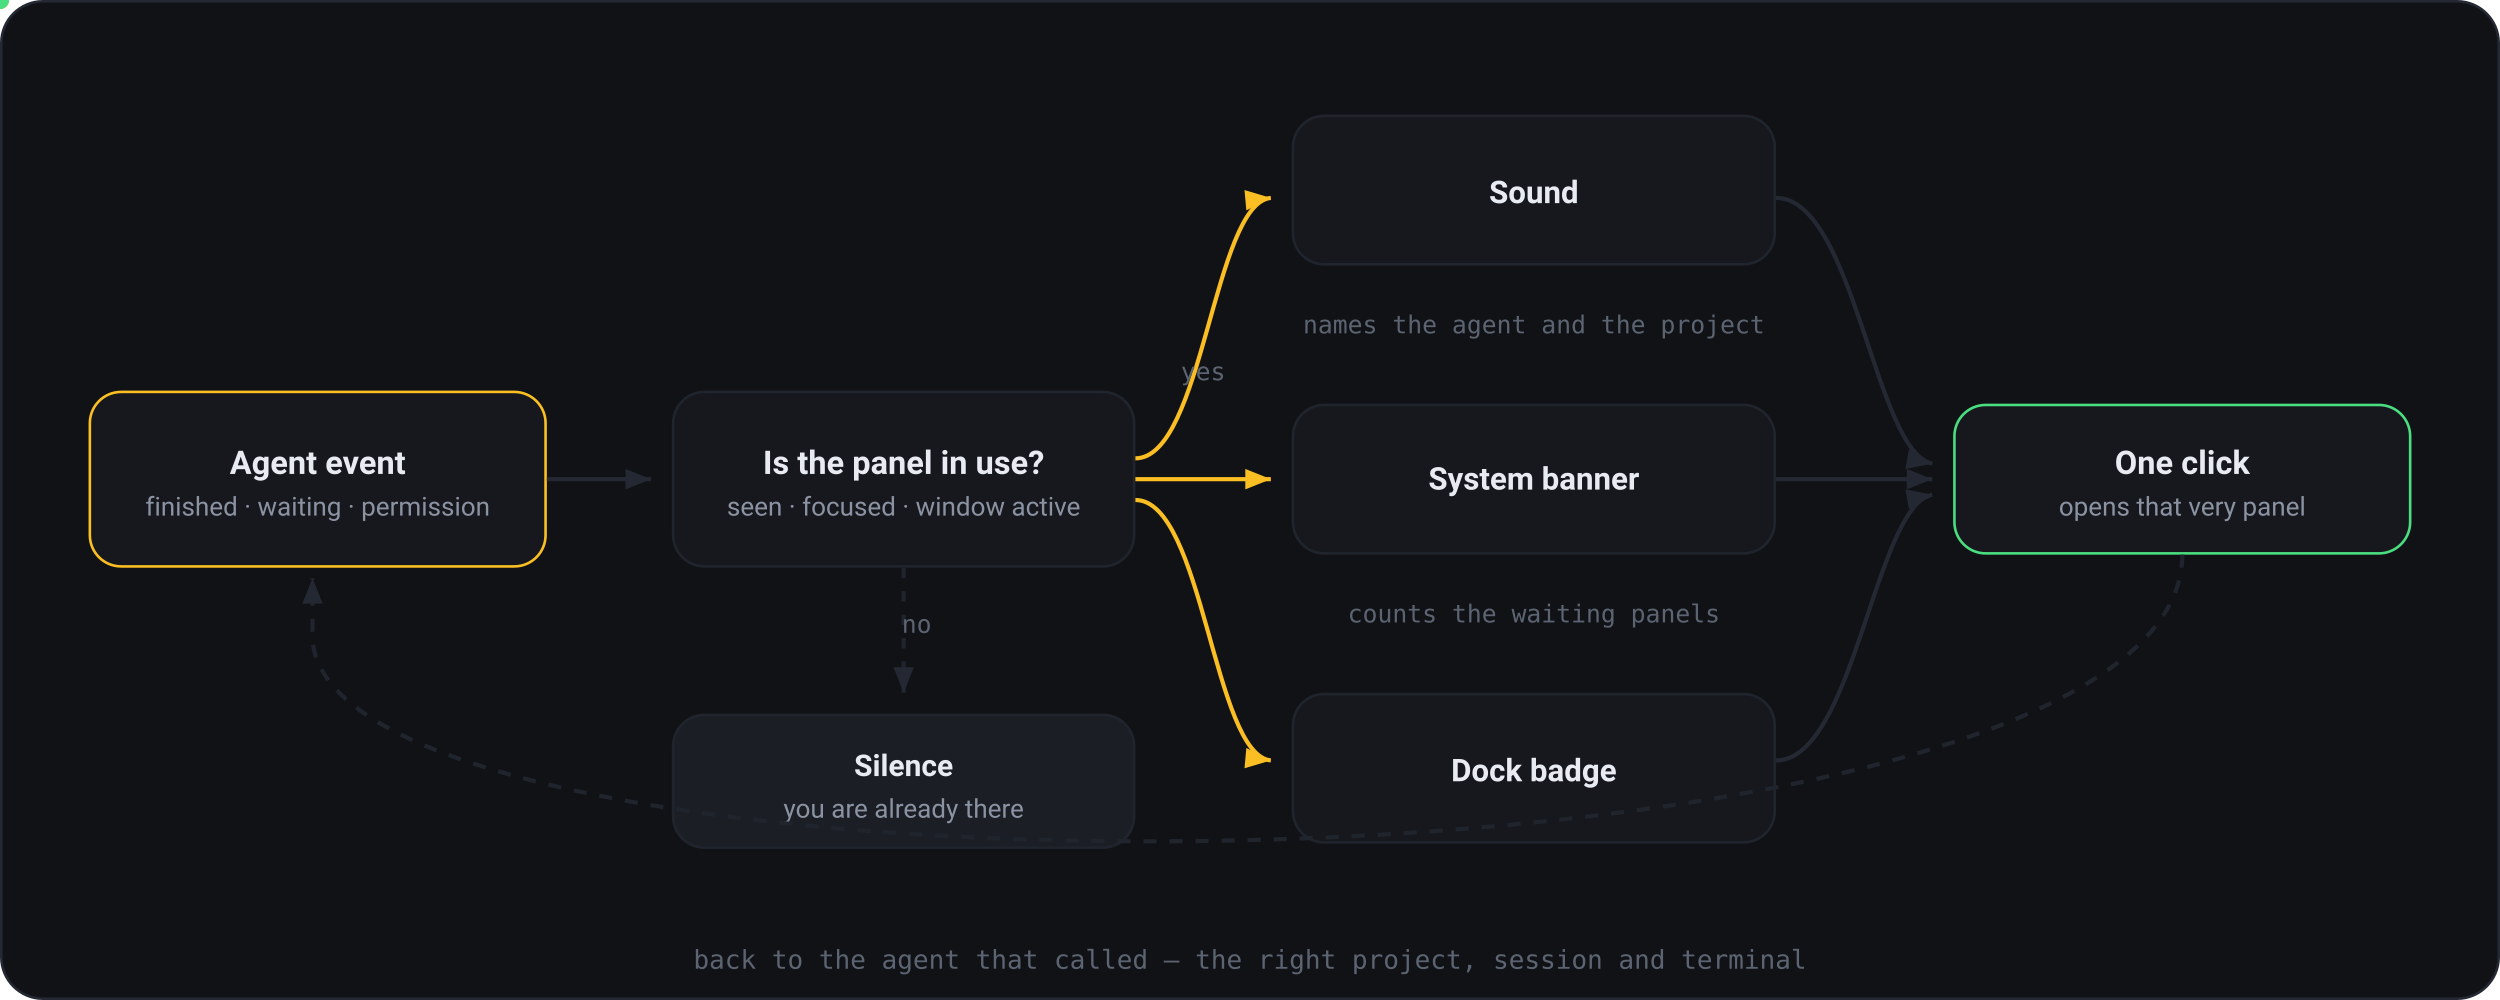
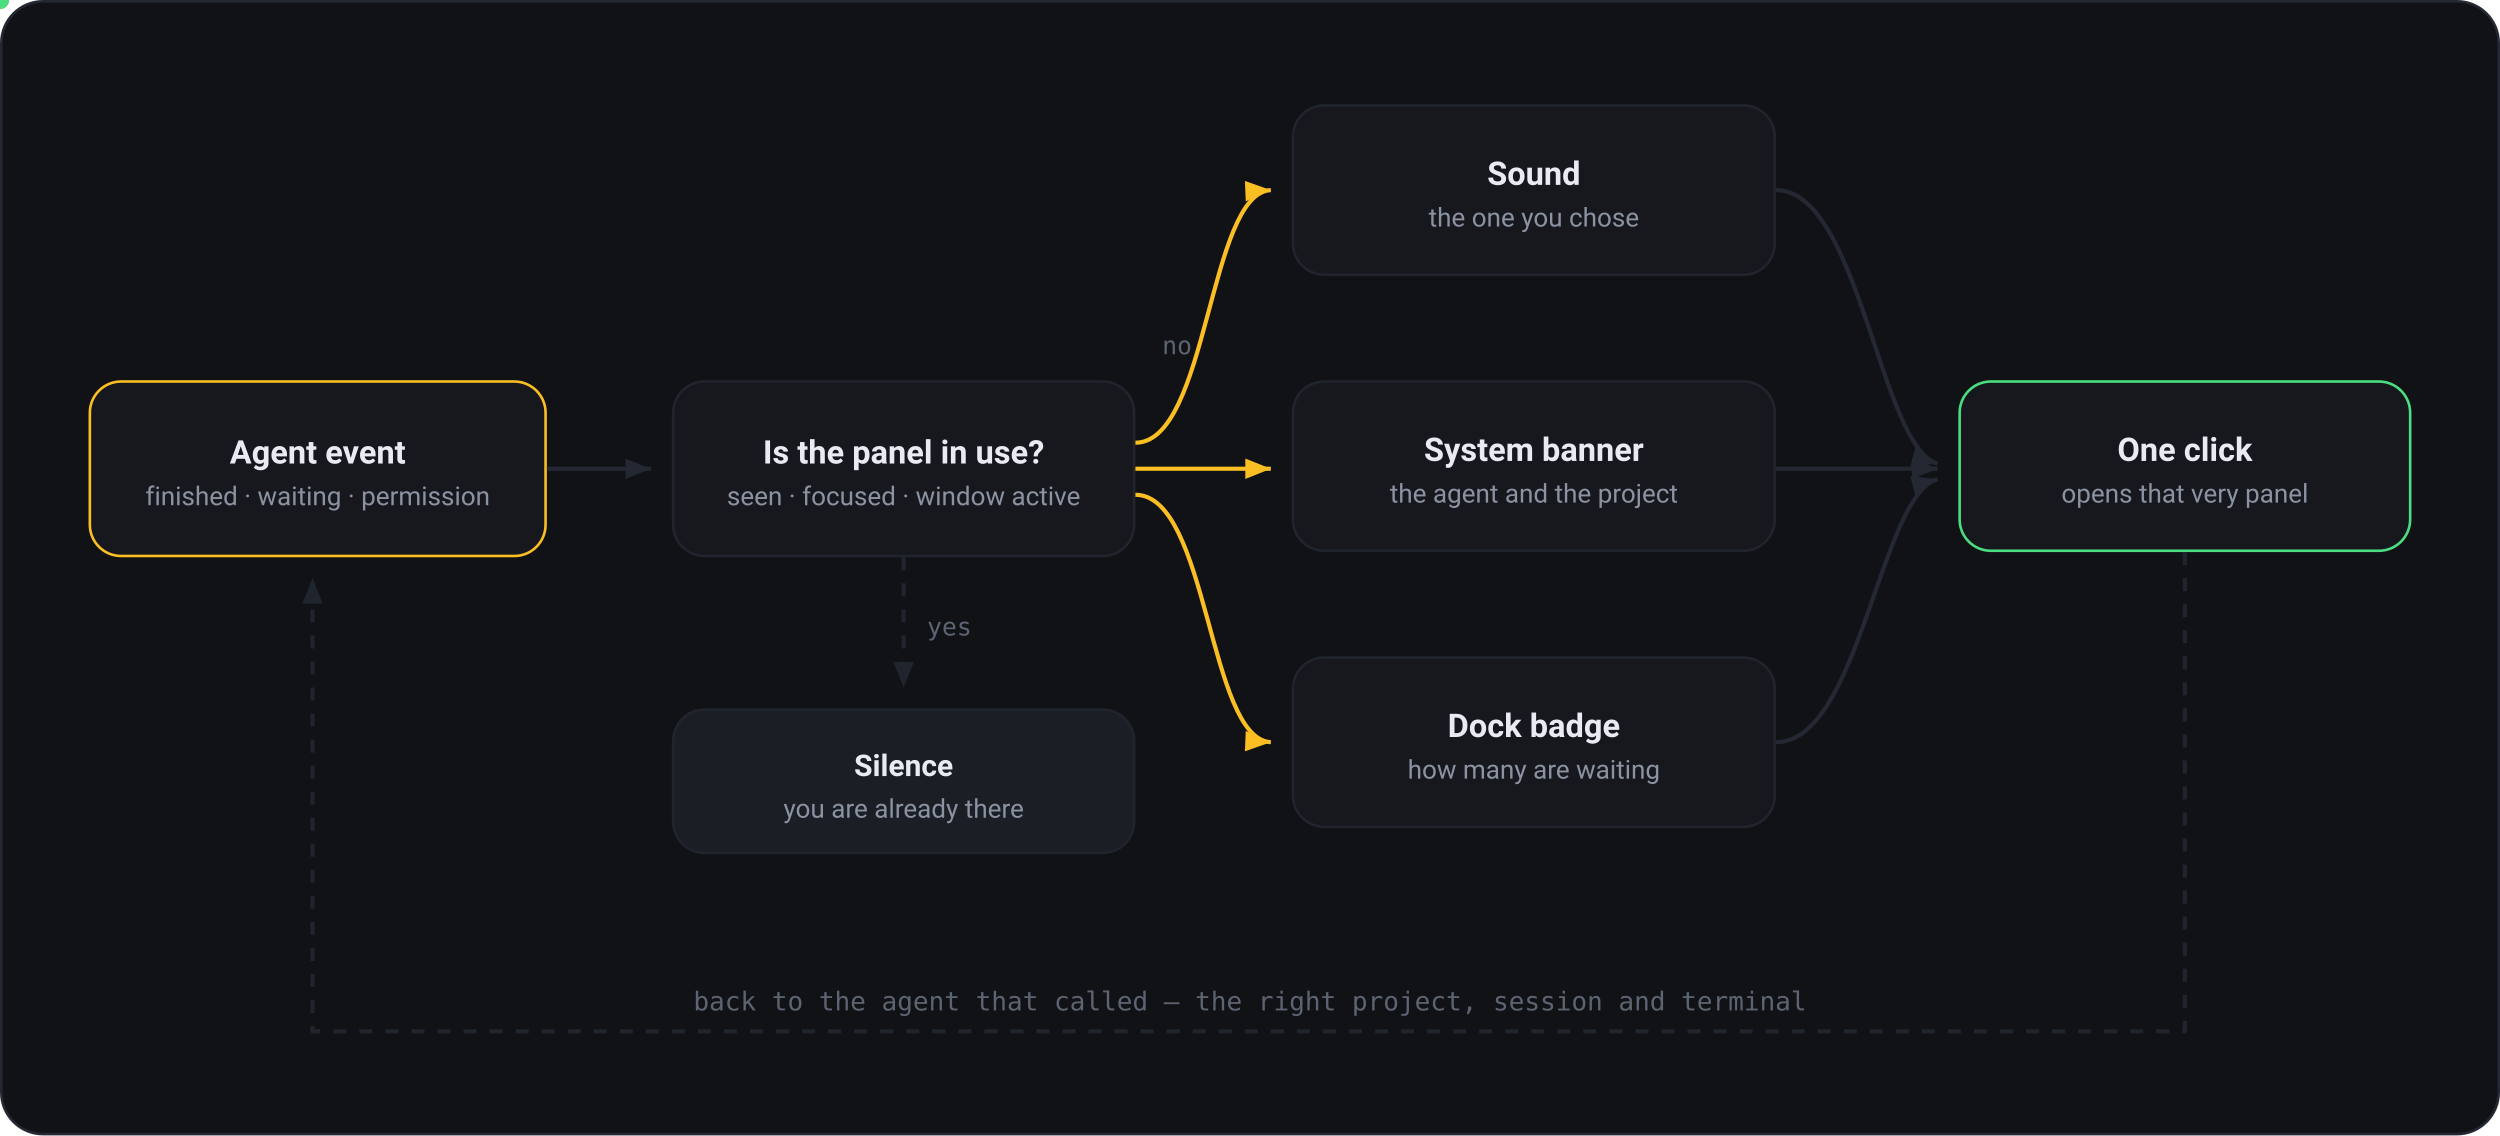
- <svg xmlns="http://www.w3.org/2000/svg" xmlns:xlink="http://www.w3.org/1999/xlink" viewBox="0 0 960 384" width="960" height="384" role="img" aria-label="Путь сигнала: событие агента, проверка занятости панели, звук, баннер и счётчик в доке, возврат к нужной панели">
+ <svg xmlns="http://www.w3.org/2000/svg" xmlns:xlink="http://www.w3.org/1999/xlink" viewBox="0 0 960 436" width="960" height="436" role="img" aria-label="Событие агента: если панель на виду — тишина, иначе звук, системный баннер и счётчик в доке, и один клик открывает ту самую панель">
  <defs>
-     <marker id="a_dim" viewBox="0 0 8 8" refX="7" refY="4" markerWidth="7" markerHeight="7" orient="auto">
+     <marker id="tip" viewBox="0 0 8 8" refX="7" refY="4" markerWidth="7" markerHeight="7" orient="auto">
      <path d="M0 1.2 L7 4 L0 6.8 z" fill="#232833" />
    </marker>
-     <marker id="a_amber" viewBox="0 0 8 8" refX="7" refY="4" markerWidth="7" markerHeight="7" orient="auto">
+     <marker id="tip_amber" viewBox="0 0 8 8" refX="7" refY="4" markerWidth="7" markerHeight="7" orient="auto">
      <path d="M0 1.2 L7 4 L0 6.8 z" fill="#fbbf24" />
+     </marker>
+     <marker id="tip_dim" viewBox="0 0 8 8" refX="7" refY="4" markerWidth="7" markerHeight="7" orient="auto">
+       <path d="M0 1.2 L7 4 L0 6.8 z" fill="#1f242d" />
    </marker>
  </defs>
  <style>
    text { font-family: -apple-system, BlinkMacSystemFont, 'Segoe UI', Roboto, sans-serif; }
    .m { font-family: ui-monospace, SFMono-Regular, Menlo, Consolas, monospace; }
    @media (prefers-reduced-motion: reduce) { .flow { display: none; } }
  </style>
-   <rect x="0.5" y="0.5" width="959" height="383" rx="16" fill="#101216" stroke="#232833" />
-   <rect x="34.5" y="150.5" width="175" height="67" rx="12" fill="#16181d" stroke="#fbbf24" />
-   <text x="122" y="182" font-size="12.5" font-weight="600" text-anchor="middle" fill="#e8ebf2">Agent event</text>
-   <text x="122" y="198" font-size="10" text-anchor="middle" fill="#8b93a3">finished · waiting · permission</text>
-   <rect x="258.5" y="150.5" width="177" height="67" rx="12" fill="#16181d" stroke="#1f242d" />
-   <text x="347" y="182" font-size="12.5" font-weight="600" text-anchor="middle" fill="#e8ebf2">Is the panel in use?</text>
-   <text x="347" y="198" font-size="10" text-anchor="middle" fill="#8b93a3">seen · focused · window active</text>
-   <rect x="258.5" y="274.5" width="177" height="51" rx="12" fill="#1b1e25" stroke="#1f242d" />
+   <rect x="0.5" y="0.5" width="959" height="435" rx="16" fill="#101216" stroke="#232833" />
+   <rect x="34.5" y="146.5" width="175" height="67" rx="12" fill="#16181d" stroke="#fbbf24" />
+   <text x="122" y="178" font-size="12.5" font-weight="600" text-anchor="middle" fill="#e8ebf2">Agent event</text>
+   <text x="122" y="194" font-size="10" text-anchor="middle" fill="#8b93a3">finished · waiting · permission</text>
+   <rect x="258.5" y="146.5" width="177" height="67" rx="12" fill="#16181d" stroke="#1f242d" />
+   <text x="347" y="178" font-size="12.5" font-weight="600" text-anchor="middle" fill="#e8ebf2">Is the panel in use?</text>
+   <text x="347" y="194" font-size="10" text-anchor="middle" fill="#8b93a3">seen · focused · window active</text>
+   <rect x="258.5" y="272.5" width="177" height="55" rx="12" fill="#1b1e25" stroke="#1f242d" />
  <text x="347" y="298" font-size="11.5" font-weight="600" text-anchor="middle" fill="#e8ebf2">Silence</text>
  <text x="347" y="314" font-size="10" text-anchor="middle" fill="#8b93a3">you are already there</text>
-   <rect x="496.5" y="44.5" width="185" height="57" rx="12" fill="#16181d" stroke="#1f242d" />
-   <text x="589" y="78" font-size="12" font-weight="600" text-anchor="middle" fill="#e8ebf2">Sound</text>
-   <rect x="496.5" y="155.5" width="185" height="57" rx="12" fill="#16181d" stroke="#1f242d" />
-   <text x="589" y="188" font-size="12" font-weight="600" text-anchor="middle" fill="#e8ebf2">System banner</text>
-   <rect x="496.5" y="266.5" width="185" height="57" rx="12" fill="#16181d" stroke="#1f242d" />
-   <text x="589" y="300" font-size="12" font-weight="600" text-anchor="middle" fill="#e8ebf2">Dock badge</text>
-   <text class="m" x="589" y="128" font-size="9.5" text-anchor="middle" fill="#5c6472">names the agent and the project</text>
-   <text class="m" x="589" y="239" font-size="9.5" text-anchor="middle" fill="#5c6472">counts the waiting panels</text>
-   <rect x="750.5" y="155.5" width="175" height="57" rx="12" fill="#16181d" stroke="#4ade80" />
-   <text x="838" y="182" font-size="12.5" font-weight="600" text-anchor="middle" fill="#e8ebf2">One click</text>
-   <text x="838" y="198" font-size="10" text-anchor="middle" fill="#8b93a3">opens that very panel</text>
-   <path id="a1" d="M210 184 H250" fill="none" stroke="#232833" stroke-width="1.6" marker-end="url(#a_dim)" />
-   <path id="a2" d="M436 176 C462 176 466 78 488 76" fill="none" stroke="#fbbf24" stroke-width="1.6" marker-end="url(#a_amber)" />
-   <path id="a3" d="M436 184 H488" fill="none" stroke="#fbbf24" stroke-width="1.6" marker-end="url(#a_amber)" />
-   <path id="a4" d="M436 192 C462 192 466 290 488 292" fill="none" stroke="#fbbf24" stroke-width="1.6" marker-end="url(#a_amber)" />
-   <path id="a5" d="M347 218 V266" fill="none" stroke="#1f242d" stroke-width="1.6" stroke-dasharray="4 5" marker-end="url(#a_dim)" />
-   <path id="a6" d="M682 76 C712 76 720 174 742 178" fill="none" stroke="#232833" stroke-width="1.6" marker-end="url(#a_dim)" />
-   <path id="a7" d="M682 184 H742" fill="none" stroke="#232833" stroke-width="1.6" marker-end="url(#a_dim)" />
-   <path id="a8" d="M682 292 C712 292 720 194 742 190" fill="none" stroke="#232833" stroke-width="1.6" marker-end="url(#a_dim)" />
-   <path id="a9" d="M838 213 C838 352 120 356 120 244 V222" fill="none" stroke="#1f242d" stroke-width="1.6" stroke-dasharray="5 5" marker-end="url(#a_dim)" />
-   <text class="m" x="480" y="372" font-size="10" text-anchor="middle" fill="#5c6472">back to the agent that called — the right project, session and terminal</text>
-   <text class="m" x="352" y="243" font-size="9.5" text-anchor="middle" fill="#5c6472">no</text>
-   <text class="m" x="462" y="146" font-size="9.5" text-anchor="middle" fill="#5c6472">yes</text>
+   <rect x="496.5" y="40.5" width="185" height="65" rx="12" fill="#16181d" stroke="#1f242d" />
+   <text x="589" y="71" font-size="12.5" font-weight="600" text-anchor="middle" fill="#e8ebf2">Sound</text>
+   <text x="589" y="87" font-size="10" text-anchor="middle" fill="#8b93a3">the one you chose</text>
+   <rect x="496.5" y="146.5" width="185" height="65" rx="12" fill="#16181d" stroke="#1f242d" />
+   <text x="589" y="177" font-size="12.5" font-weight="600" text-anchor="middle" fill="#e8ebf2">System banner</text>
+   <text x="589" y="193" font-size="10" text-anchor="middle" fill="#8b93a3">the agent and the project</text>
+   <rect x="496.5" y="252.5" width="185" height="65" rx="12" fill="#16181d" stroke="#1f242d" />
+   <text x="589" y="283" font-size="12.5" font-weight="600" text-anchor="middle" fill="#e8ebf2">Dock badge</text>
+   <text x="589" y="299" font-size="10" text-anchor="middle" fill="#8b93a3">how many are waiting</text>
+   <rect x="752.5" y="146.5" width="173" height="65" rx="12" fill="#16181d" stroke="#4ade80" />
+   <text x="839" y="177" font-size="12.5" font-weight="600" text-anchor="middle" fill="#e8ebf2">One click</text>
+   <text x="839" y="193" font-size="10" text-anchor="middle" fill="#8b93a3">opens that very panel</text>
+   <path id="a1" d="M210 180 H250" fill="none" stroke="#232833" stroke-width="1.6" stroke-linejoin="round" marker-end="url(#tip)" />
+   <path id="a5" d="M347 214 V264" fill="none" stroke="#1f242d" stroke-width="1.6" stroke-linejoin="round" stroke-dasharray="5 5" marker-end="url(#tip_dim)" />
+   <text class="m" x="356" y="244" font-size="9.5" text-anchor="start" fill="#5c6472">yes</text>
+   <path id="a2" d="M436 170 C464 170 464 74 488 73" fill="none" stroke="#fbbf24" stroke-width="1.6" stroke-linejoin="round" marker-end="url(#tip_amber)" />
+   <path id="a3" d="M436 180 H488" fill="none" stroke="#fbbf24" stroke-width="1.6" stroke-linejoin="round" marker-end="url(#tip_amber)" />
+   <path id="a4" d="M436 190 C464 190 464 284 488 285" fill="none" stroke="#fbbf24" stroke-width="1.6" stroke-linejoin="round" marker-end="url(#tip_amber)" />
+   <text class="m" x="452" y="136" font-size="9.5" text-anchor="middle" fill="#5c6472">no</text>
+   <path id="a6" d="M682 73 C714 73 722 172 744 178" fill="none" stroke="#232833" stroke-width="1.6" stroke-linejoin="round" marker-end="url(#tip)" />
+   <path id="a7" d="M682 180 H744" fill="none" stroke="#232833" stroke-width="1.6" stroke-linejoin="round" marker-end="url(#tip)" />
+   <path id="a8" d="M682 285 C714 285 722 190 744 184" fill="none" stroke="#232833" stroke-width="1.6" stroke-linejoin="round" marker-end="url(#tip)" />
+   <path id="a9" d="M839 212 V396 H120 V222" fill="none" stroke="#1f242d" stroke-width="1.6" stroke-linejoin="round" stroke-dasharray="5 5" marker-end="url(#tip_dim)" />
+   <text class="m" x="480" y="388" font-size="10" text-anchor="middle" fill="#5c6472">back to the agent that called — the right project, session and terminal</text>
  <g class="flow">
    <circle r="3.4" fill="#fbbf24">
-       <animateMotion dur="1.1s" begin="0s" repeatCount="indefinite" rotate="auto">
+       <animateMotion dur="1.0s" begin="0s" repeatCount="indefinite">
        <mpath xlink:href="#a1" />
      </animateMotion>
    </circle>
    <circle r="3.4" fill="#fbbf24">
-       <animateMotion dur="1.3s" begin="0.9s" repeatCount="indefinite" rotate="auto">
+       <animateMotion dur="1.3s" begin="0.8s" repeatCount="indefinite">
        <mpath xlink:href="#a2" />
      </animateMotion>
    </circle>
    <circle r="3.4" fill="#fbbf24">
-       <animateMotion dur="1.3s" begin="1.02s" repeatCount="indefinite" rotate="auto">
+       <animateMotion dur="1.3s" begin="0.9s" repeatCount="indefinite">
        <mpath xlink:href="#a3" />
      </animateMotion>
    </circle>
    <circle r="3.4" fill="#fbbf24">
-       <animateMotion dur="1.3s" begin="1.14s" repeatCount="indefinite" rotate="auto">
+       <animateMotion dur="1.3s" begin="1.0s" repeatCount="indefinite">
        <mpath xlink:href="#a4" />
      </animateMotion>
    </circle>
    <circle r="2.6" fill="#5c6472">
-       <animateMotion dur="1.2s" begin="2.6s" repeatCount="indefinite" rotate="auto">
+       <animateMotion dur="1.1s" begin="2.4s" repeatCount="indefinite">
        <mpath xlink:href="#a5" />
      </animateMotion>
    </circle>
    <circle r="3.4" fill="#4ade80">
-       <animateMotion dur="1.3s" begin="2.4s" repeatCount="indefinite" rotate="auto">
+       <animateMotion dur="1.3s" begin="2.2s" repeatCount="indefinite">
        <mpath xlink:href="#a6" />
      </animateMotion>
    </circle>
    <circle r="3.4" fill="#4ade80">
-       <animateMotion dur="1.3s" begin="2.52s" repeatCount="indefinite" rotate="auto">
+       <animateMotion dur="1.3s" begin="2.3s" repeatCount="indefinite">
        <mpath xlink:href="#a7" />
      </animateMotion>
    </circle>
    <circle r="3.4" fill="#4ade80">
-       <animateMotion dur="1.3s" begin="2.64s" repeatCount="indefinite" rotate="auto">
+       <animateMotion dur="1.3s" begin="2.4s" repeatCount="indefinite">
        <mpath xlink:href="#a8" />
      </animateMotion>
    </circle>
    <circle r="2.8" fill="#4ade80">
-       <animateMotion dur="3.0s" begin="3.8s" repeatCount="indefinite" rotate="auto">
+       <animateMotion dur="3.4s" begin="3.6s" repeatCount="indefinite">
        <mpath xlink:href="#a9" />
      </animateMotion>
    </circle>
  </g>
</svg>
